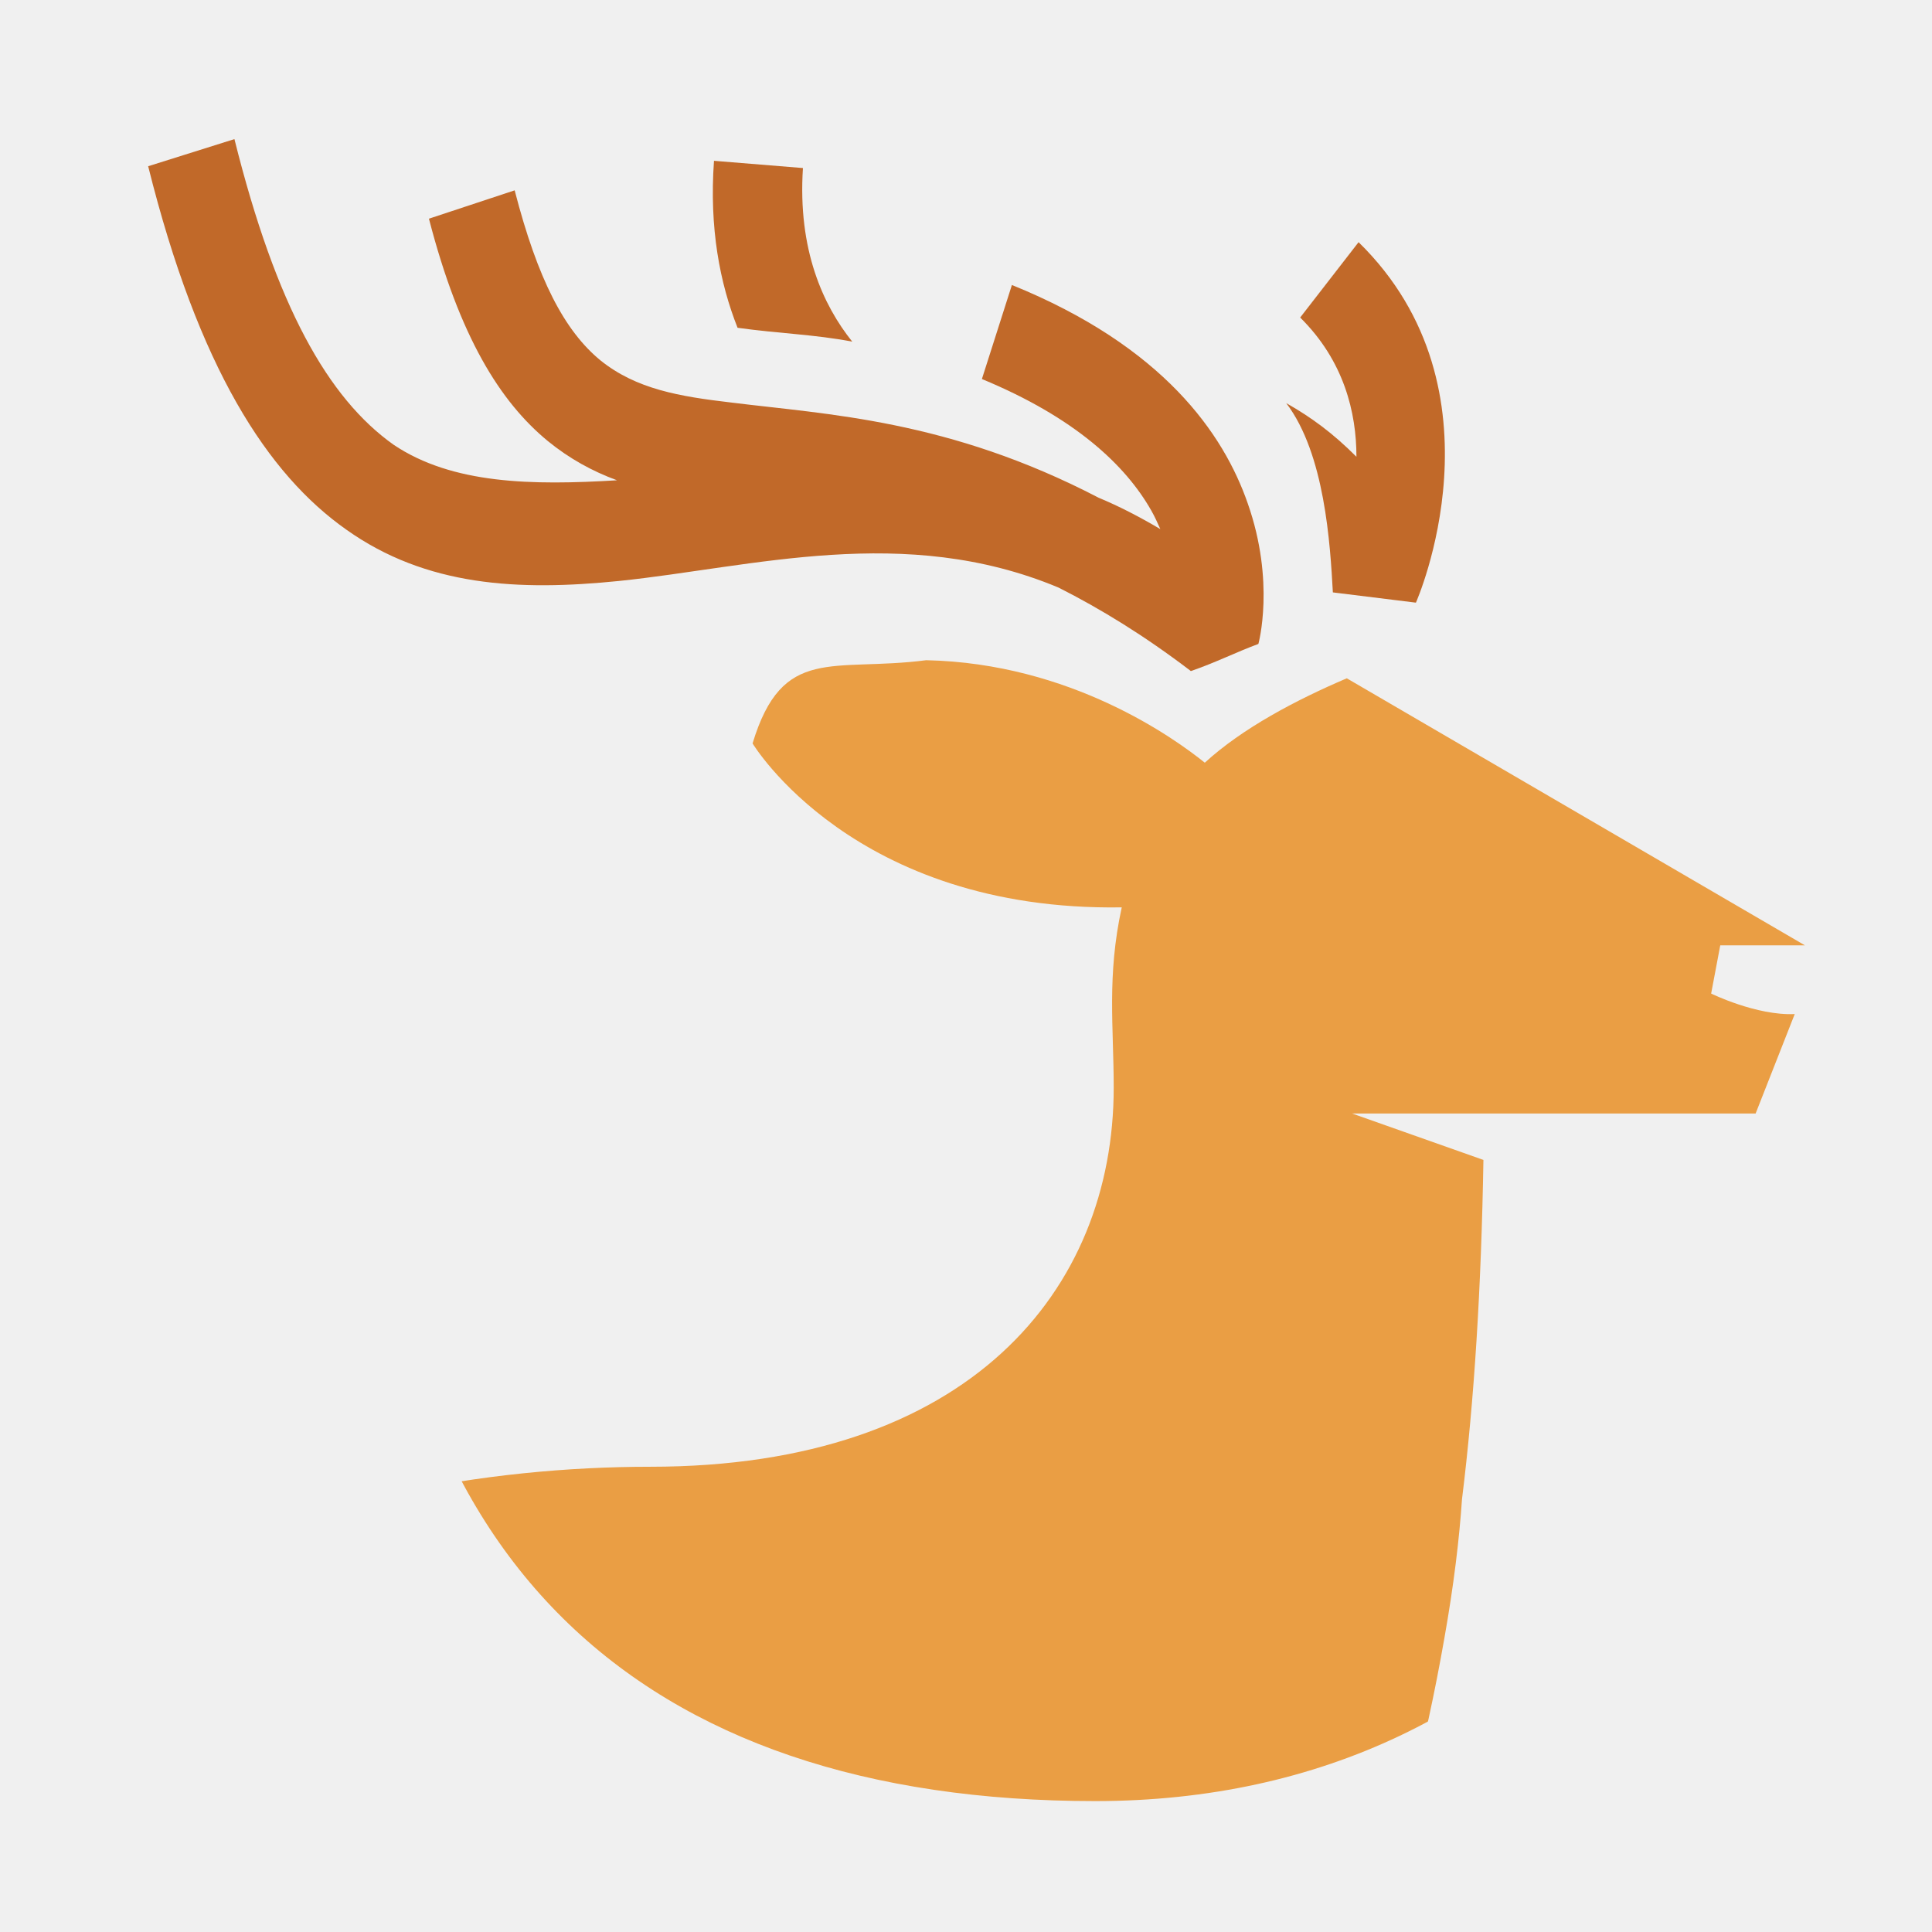
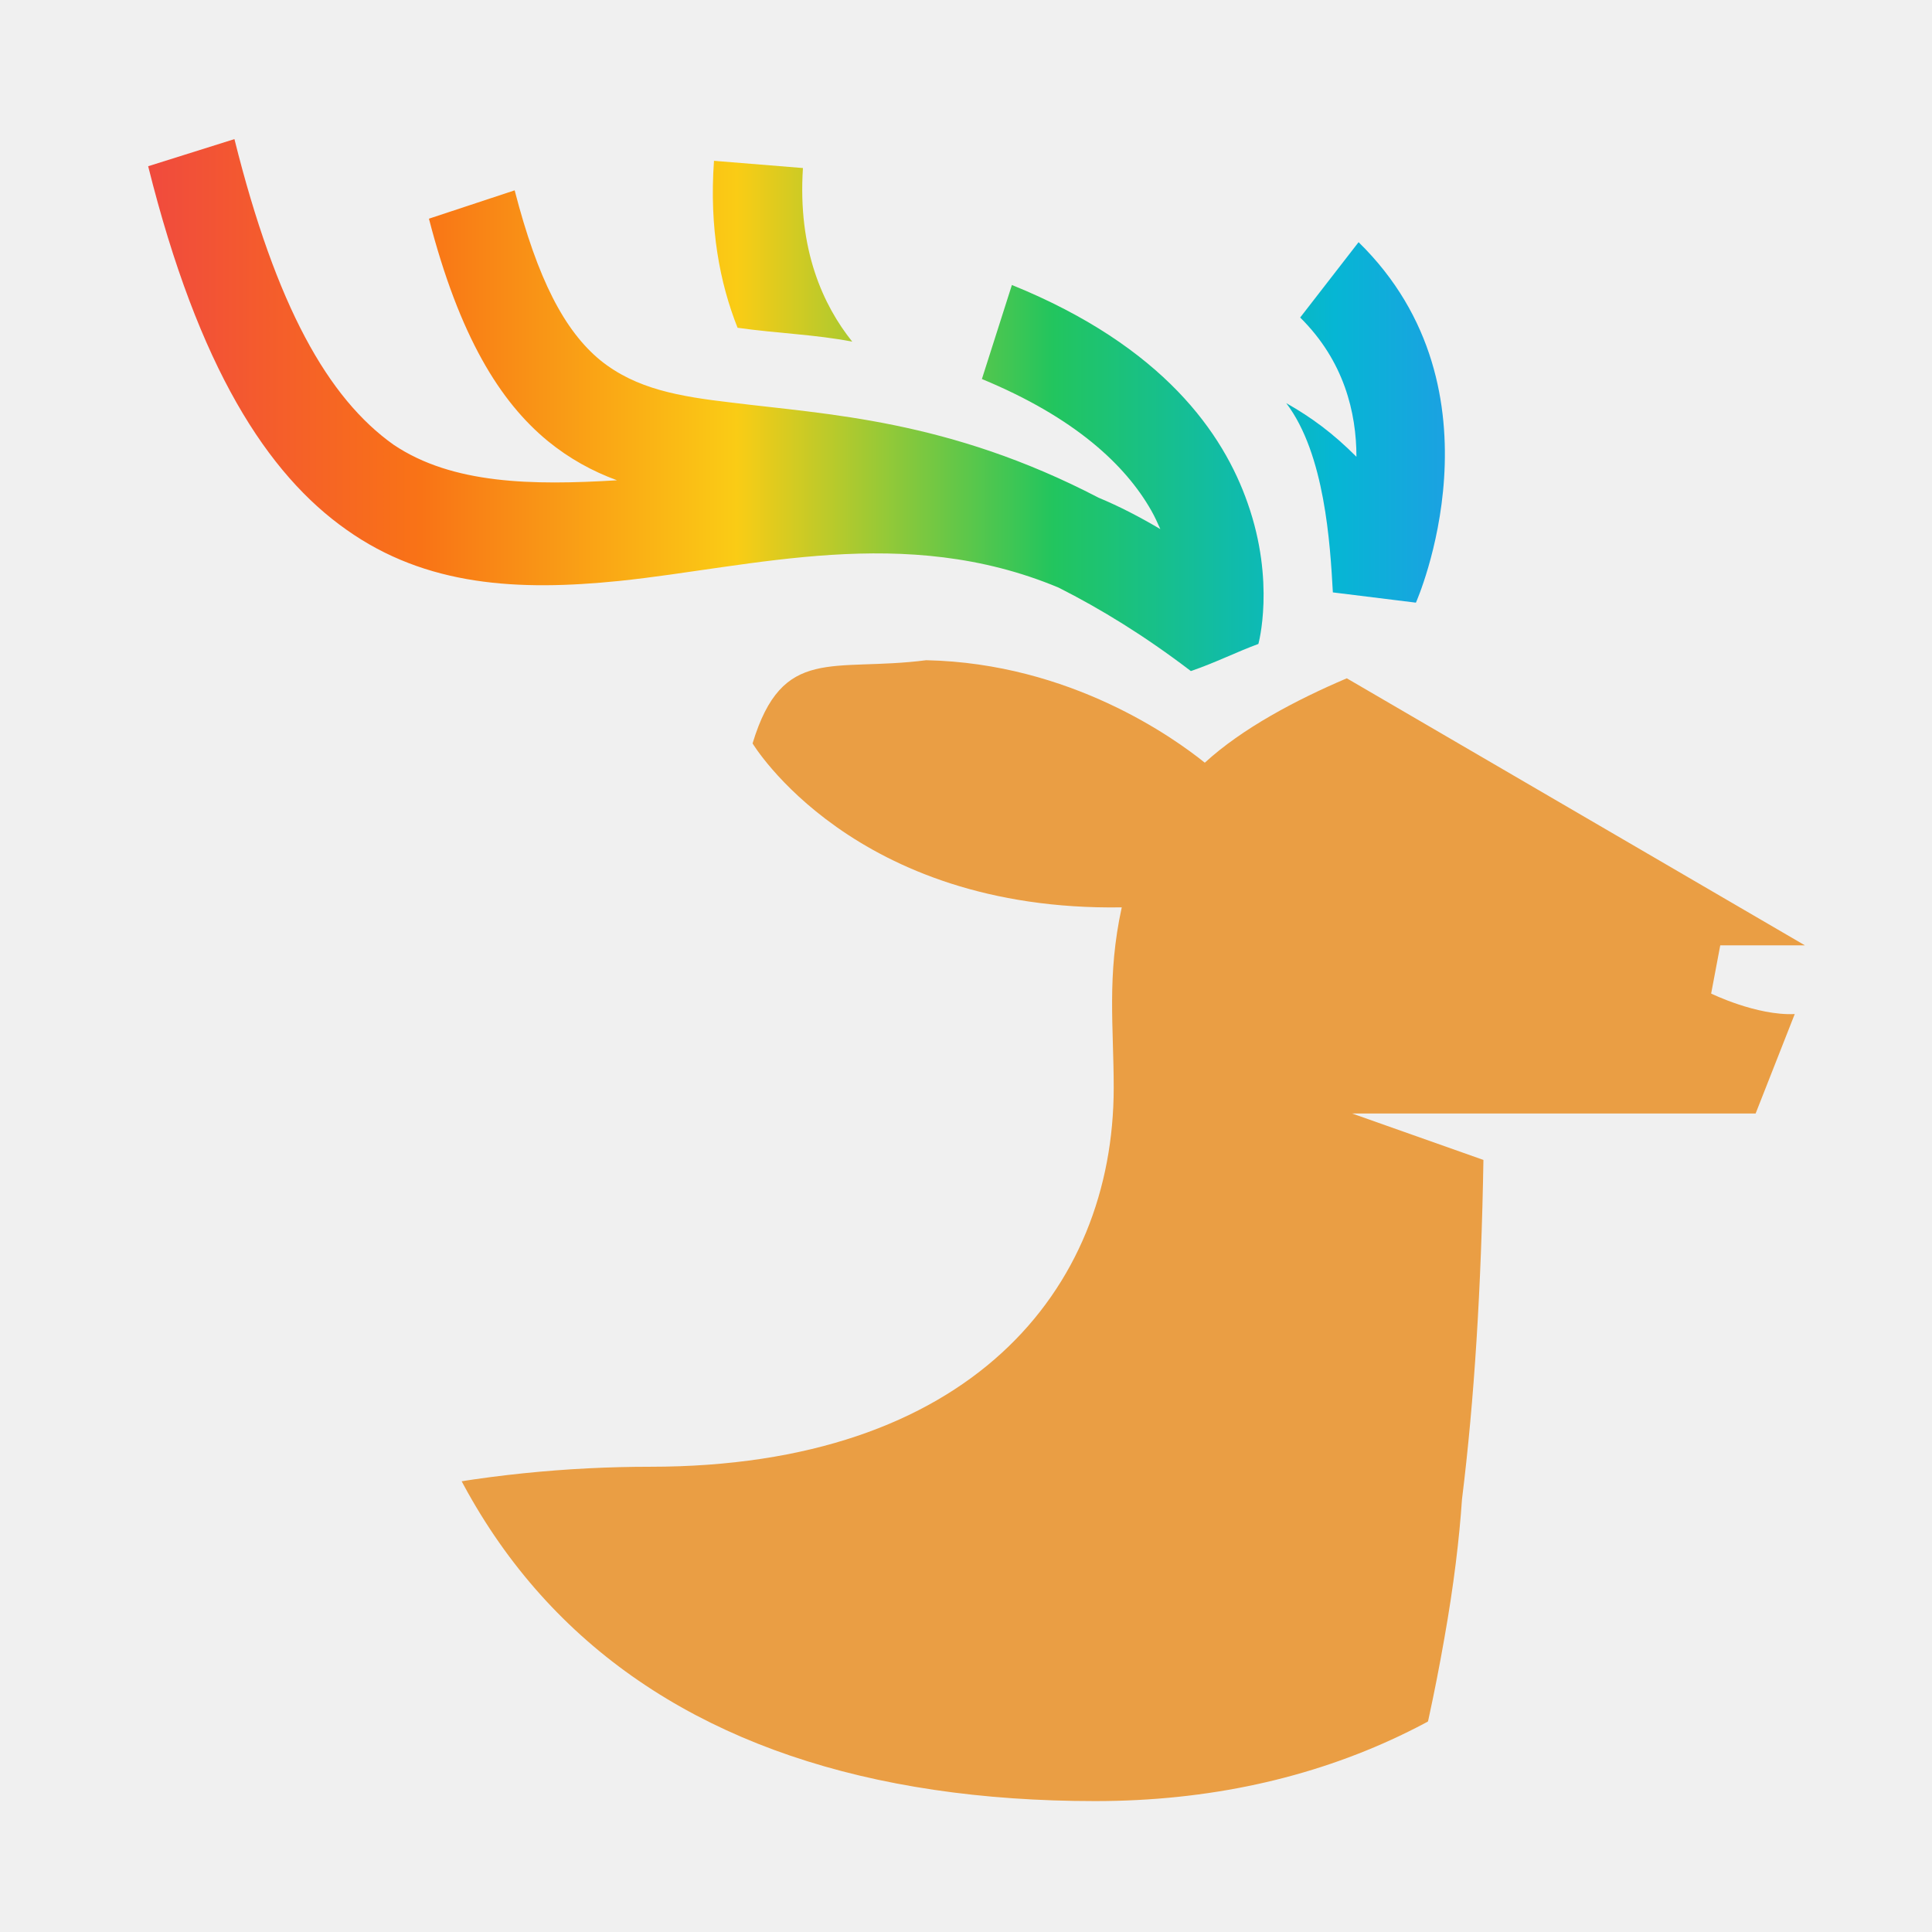
<svg xmlns="http://www.w3.org/2000/svg" width="250" height="250" fill="none" version="1.1" id="svg30">
-   <defs id="defs34" />
+   <defs id="defs34">
+     <linearGradient id="rainbow" x1="0" y1="0" x2="250" y2="0" gradientUnits="userSpaceOnUse">
+       <stop offset="0" stop-color="#ef4444" />
+       <stop offset="0.18" stop-color="#f97316" />
+       <stop offset="0.36" stop-color="#facc15" />
+       <stop offset="0.54" stop-color="#22c55e" />
+       <stop offset="0.7" stop-color="#06b6d4" />
+       <stop offset="0.86" stop-color="#3b82f6" />
+       <stop offset="1" stop-color="#a855f7" />
+     </linearGradient>
+   </defs>
  <mask id="a" width="240" height="234" x="4" y="1" maskUnits="userSpaceOnUse" style="mask-type:alpha">
    <path fill="white" d="M244 123c0 64.617-38.383 112-103 112-64.617 0-103-30.883-103-95.5C38 111.194-8.729 36.236 8 16 29.46-9.959 88.689 6 125 6c64.617 0 119 52.383 119 117Z" id="path19" />
  </mask>
  <g mask="url(#a)" id="g28" transform="matrix(0.9092373,0,0,1.004956,13.52002,-3.104084)">
    <path fill="#ea9e44" d="m 116.94,88.1 c -13.344,1.552 -20.436,-2.019 -24.706,10.71 0,0 14.336,21.655 52.54,21.112 -2.135,8.848 -1.144,15.368 -1.144,23.207 0,26.079 -20.589,48.821 -65.961,48.821 -23.03,0 -51.015,4.191 -72.367,15.911 -15.175,8.305 -27.048,20.336 -32.302,37.023 l 5.956,8.461 11.4,0.155 v 47.889 l -13.91,21.966 3.998,63.645 H -6.364 L -5.22,335.773 C 1.338,331.892 16.36,321.802 29.171,306.279 46.557,285.4 59.902,255.052 44.193,217.486 l 11.744,-5.045 c 12.887,30.814 8.388,57.514 -2.898,79.013 21.58,-0.698 40.11,-2.095 55.819,-4.734 l -3.584,-43.698 12.659,-1.087 L 129.98,387 h 13.116 l 2.212,-94.459 c 10.447,-4.502 34.239,-21.034 45.372,-78.47 1.372,-6.986 2.135,-12.885 2.516,-17.93 1.754,-12.806 2.745,-27.243 3.051,-43.698 l -18.683,-5.976 h 57.42 l 5.567,-12.807 c -5.414,0.233 -11.896,-2.639 -11.896,-2.639 l 1.297,-6.209 H 242 L 176.801,90.428 c -7.244,2.794 -14.87,6.442 -20.208,10.866 -4.27,-3.105 -19.063,-12.807 -39.653,-13.195 z" id="path22" />
-     <path fill="#c16929" d="M 6.217,24.493 18.494,21 c 5.948,21.577 13.345,33.375 22.648,39.352 8.388,5.099 19.75,5.239 31.799,4.579 C 69.433,63.767 66.154,62.137 63.104,59.886 56.317,54.841 50.522,46.458 46.175,31.246 l 12.201,-3.649 c 3.279,11.488 7.092,18.085 12.201,21.888 5.11,3.726 11.286,4.657 18.606,5.433 13.726,1.553 30.884,2.174 52.312,12.264 2.898,1.086 5.872,2.483 8.769,4.036 -0.381,-0.776 -0.762,-1.553 -1.296,-2.406 -3.66,-5.822 -10.828,-11.953 -24.097,-16.92 l 4.27,-12.109 c 21.581,7.917 30.121,19.171 33.553,28.097 3.965,10.168 1.525,18.124 1.525,18.124 -3.05,1.009 -6.1,2.406 -9.608,3.492 -6.634,-4.579 -12.887,-8.033 -18.835,-10.75 C 113.814,70.442 92.31,76.108 73.246,77.893 58.91,79.213 45.794,78.591 34.432,71.295 23.222,64.155 13.385,50.495 6.217,24.493 Z" id="path24" />
-     <path fill="#c16929" d="M 90.098,45.294 C 87.582,39.55 86.057,32.487 86.743,23.794 l 12.659,0.932 c -0.763,10.555 2.897,17.696 7.015,22.353 -5.338,-0.931 -10.447,-1.04 -16.319,-1.785 z m 80.069,-1.32 8.312,-9.702 c 21.58,19.094 8.159,46.415 8.159,46.415 l -11.819,-1.32 c -0.382,-6.24 -1.144,-17.836 -6.635,-24.371 3.584,1.84 6.635,3.865 9.99,6.908 0,-5.666 -1.754,-12.341 -8.007,-17.93 z" id="path26" />
+     <path fill="url(#rainbow)" d="M 6.217,24.493 18.494,21 c 5.948,21.577 13.345,33.375 22.648,39.352 8.388,5.099 19.75,5.239 31.799,4.579 C 69.433,63.767 66.154,62.137 63.104,59.886 56.317,54.841 50.522,46.458 46.175,31.246 l 12.201,-3.649 c 3.279,11.488 7.092,18.085 12.201,21.888 5.11,3.726 11.286,4.657 18.606,5.433 13.726,1.553 30.884,2.174 52.312,12.264 2.898,1.086 5.872,2.483 8.769,4.036 -0.381,-0.776 -0.762,-1.553 -1.296,-2.406 -3.66,-5.822 -10.828,-11.953 -24.097,-16.92 l 4.27,-12.109 c 21.581,7.917 30.121,19.171 33.553,28.097 3.965,10.168 1.525,18.124 1.525,18.124 -3.05,1.009 -6.1,2.406 -9.608,3.492 -6.634,-4.579 -12.887,-8.033 -18.835,-10.75 C 113.814,70.442 92.31,76.108 73.246,77.893 58.91,79.213 45.794,78.591 34.432,71.295 23.222,64.155 13.385,50.495 6.217,24.493 Z" id="path24" />
+     <path fill="url(#rainbow)" d="M 90.098,45.294 C 87.582,39.55 86.057,32.487 86.743,23.794 l 12.659,0.932 c -0.763,10.555 2.897,17.696 7.015,22.353 -5.338,-0.931 -10.447,-1.04 -16.319,-1.785 z m 80.069,-1.32 8.312,-9.702 c 21.58,19.094 8.159,46.415 8.159,46.415 l -11.819,-1.32 c -0.382,-6.24 -1.144,-17.836 -6.635,-24.371 3.584,1.84 6.635,3.865 9.99,6.908 0,-5.666 -1.754,-12.341 -8.007,-17.93 z" id="path26" />
  </g>
</svg>
